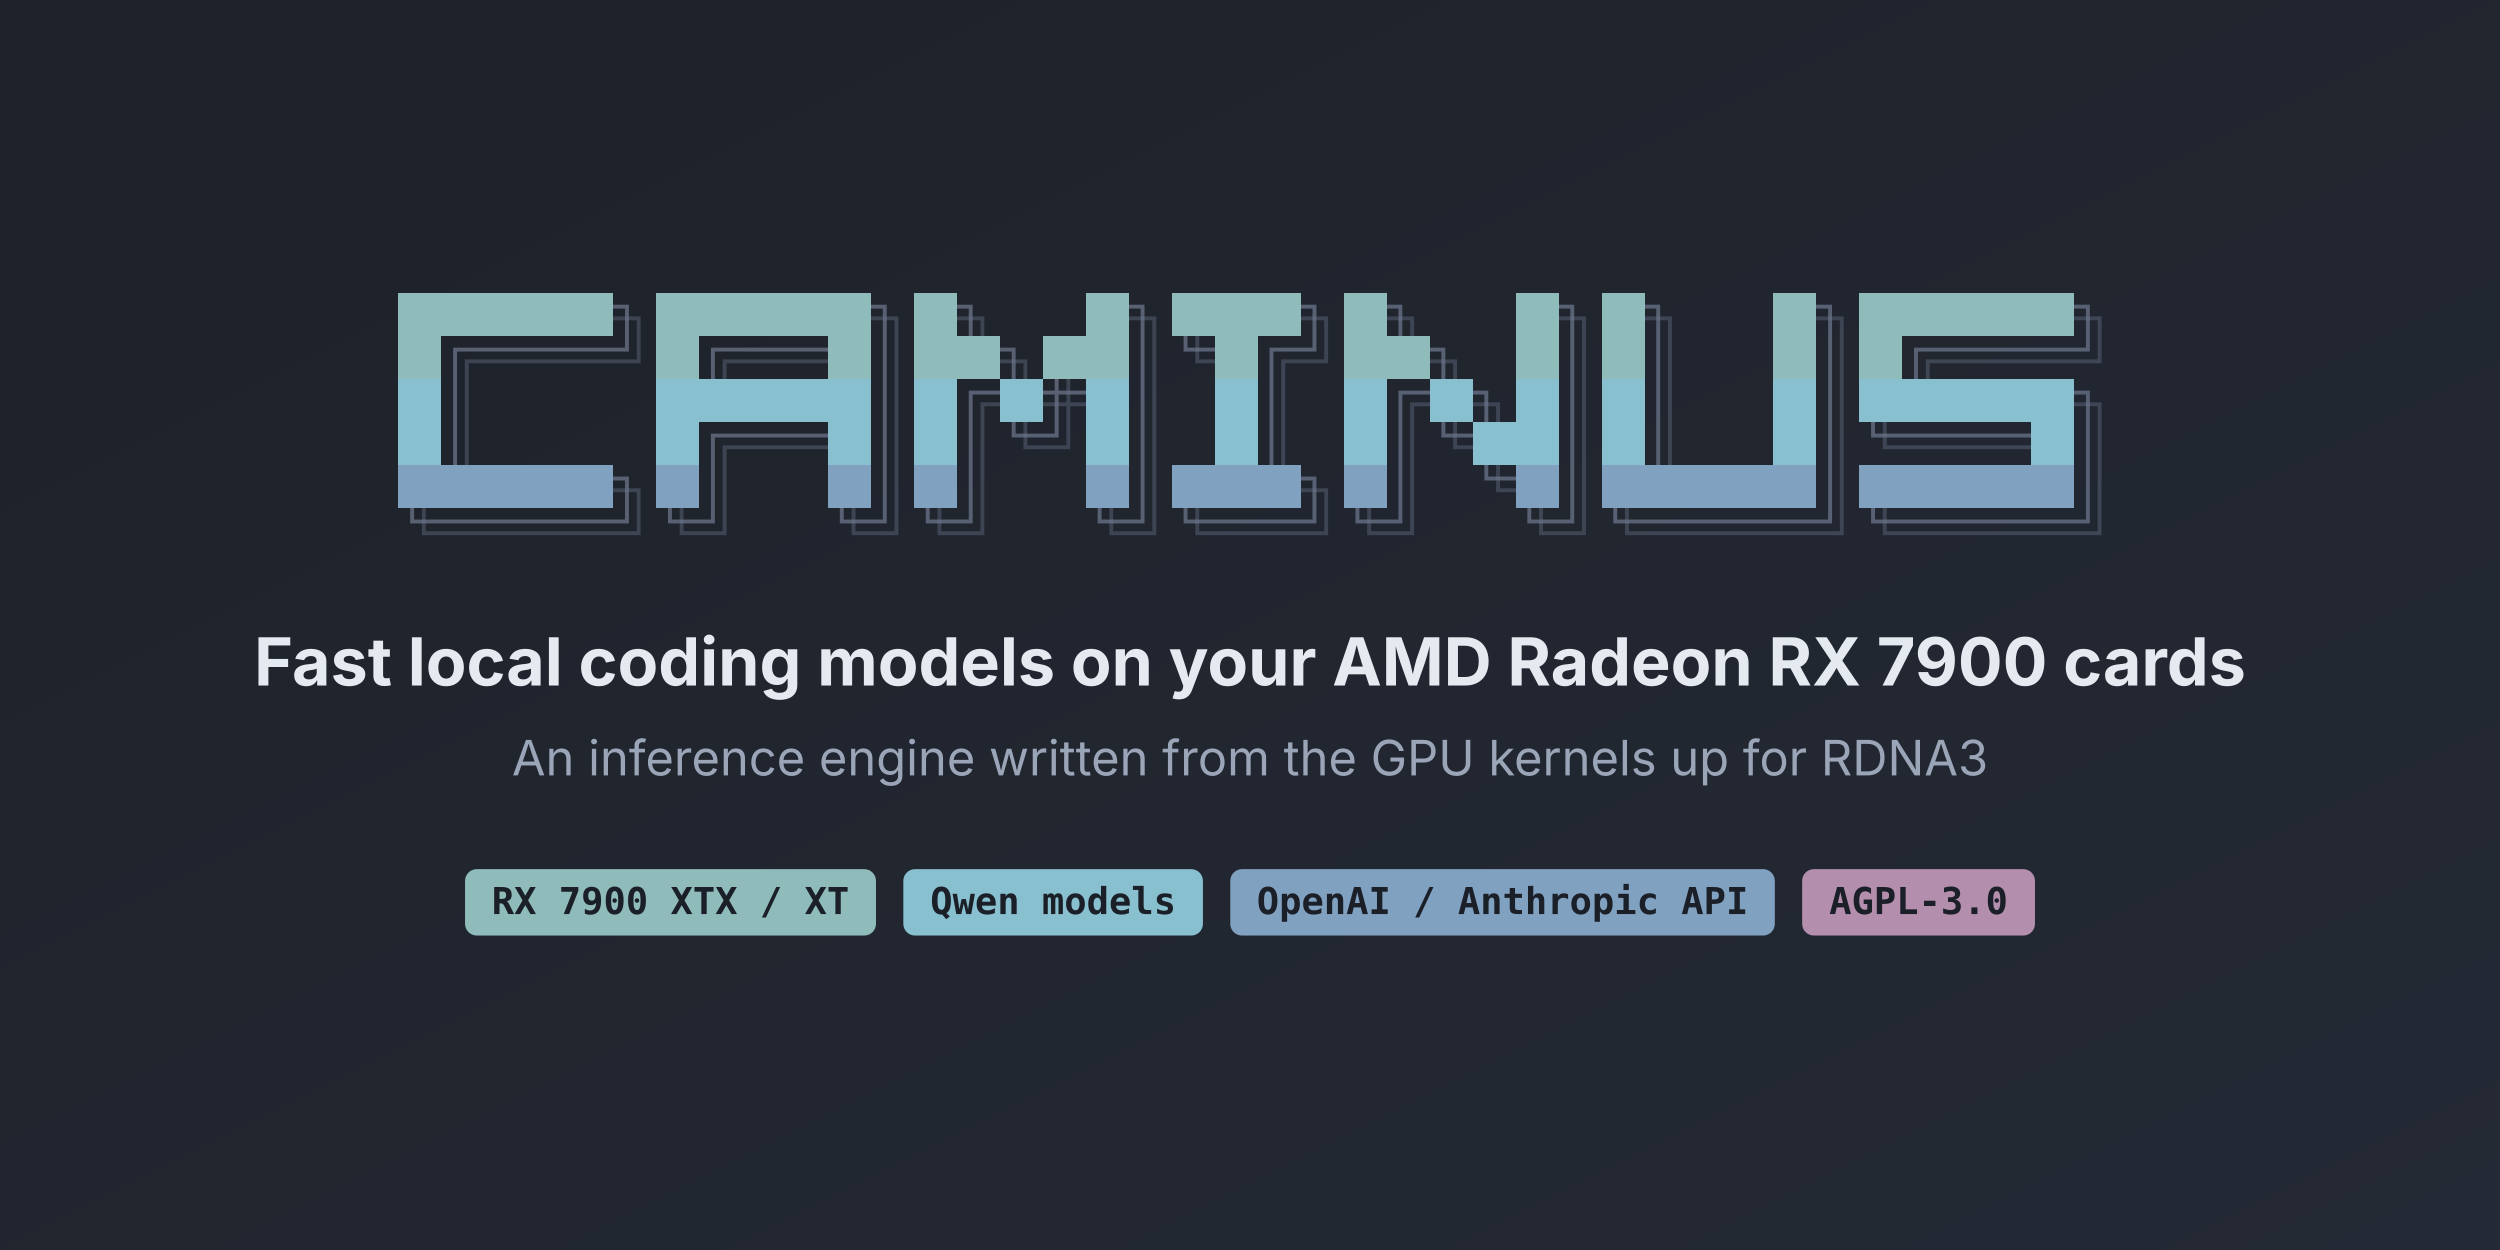
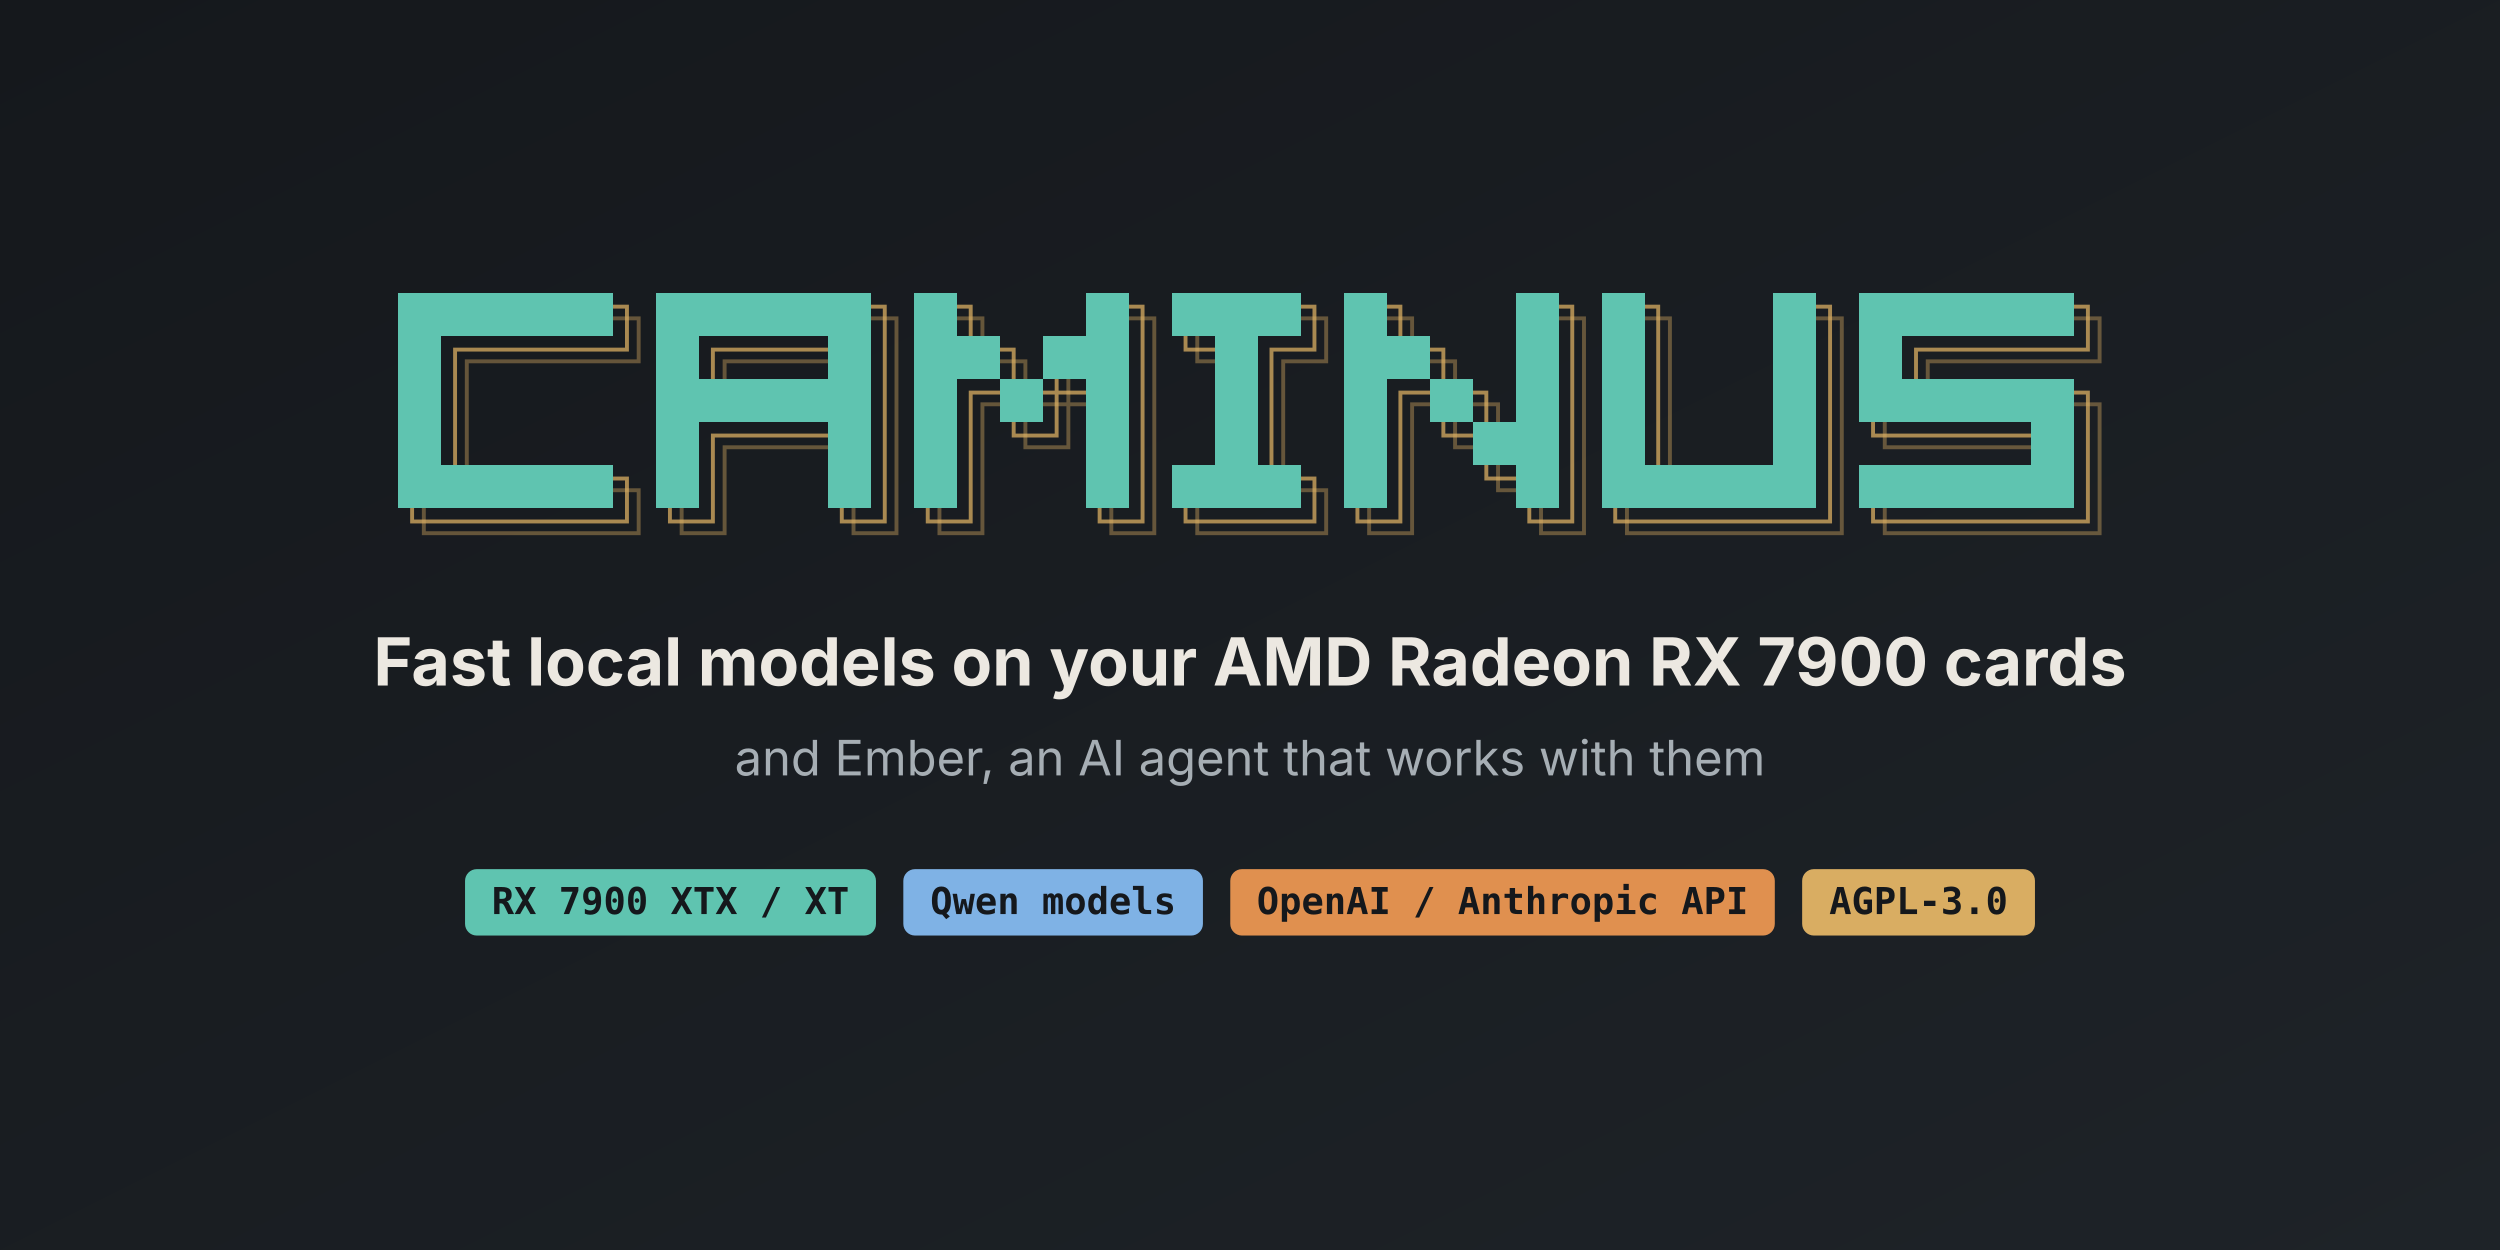
<svg xmlns="http://www.w3.org/2000/svg" width="1280" height="640" viewBox="0 0 1280 640" role="img" aria-labelledby="t">
  <defs>
    <linearGradient id="bg" x1="0" y1="0" x2="1" y2="1">
-       <stop offset="0" stop-color="#1d2129" />
-       <stop offset="1" stop-color="#242a35" />
+       <stop offset="0" stop-color="#15181c" />
+       <stop offset="1" stop-color="#1e2328" />
    </linearGradient>
  </defs>
  <rect width="1280" height="640" fill="url(#bg)" />
-   <path d="M217 163L239 163 M217 163L217 185 M239 163L261 163 M239 185L261 185 M261 163L283 163 M261 185L283 185 M283 163L305 163 M283 185L305 185 M305 163L327 163 M305 185L327 185 M327 163L327 185 M217 185L217 207 M239 185L239 207 M217 207L217 229 M239 207L239 229 M217 229L217 251 M239 229L239 251 M217 273L239 273 M217 251L217 273 M239 251L261 251 M239 273L261 273 M261 251L283 251 M261 273L283 273 M283 251L305 251 M283 273L305 273 M305 251L327 251 M305 273L327 273 M327 251L327 273 M349 163L371 163 M349 163L349 185 M371 163L393 163 M371 185L393 185 M393 163L415 163 M393 185L415 185 M415 163L437 163 M415 185L437 185 M437 163L459 163 M459 163L459 185 M349 185L349 207 M371 185L371 207 M437 185L437 207 M459 185L459 207 M349 207L349 229 M371 207L393 207 M371 229L393 229 M393 207L415 207 M393 229L415 229 M415 207L437 207 M415 229L437 229 M459 207L459 229 M349 229L349 251 M371 229L371 251 M437 229L437 251 M459 229L459 251 M349 273L371 273 M349 251L349 273 M371 251L371 273 M437 273L459 273 M437 251L437 273 M459 251L459 273 M481 163L503 163 M481 163L481 185 M503 163L503 185 M569 163L591 163 M569 163L569 185 M591 163L591 185 M481 185L481 207 M503 185L525 185 M503 207L525 207 M525 185L525 207 M547 185L569 185 M547 207L569 207 M547 185L547 207 M591 185L591 207 M481 207L481 229 M503 207L503 229 M525 207L547 207 M525 229L547 229 M525 207L525 229 M547 207L547 229 M569 207L569 229 M591 207L591 229 M481 229L481 251 M503 229L503 251 M569 229L569 251 M591 229L591 251 M481 273L503 273 M481 251L481 273 M503 251L503 273 M569 273L591 273 M569 251L569 273 M591 251L591 273 M613 163L635 163 M613 185L635 185 M613 163L613 185 M635 163L657 163 M657 163L679 163 M657 185L679 185 M679 163L679 185 M635 185L635 207 M657 185L657 207 M635 207L635 229 M657 207L657 229 M635 229L635 251 M657 229L657 251 M613 251L635 251 M613 273L635 273 M613 251L613 273 M635 273L657 273 M657 251L679 251 M657 273L679 273 M679 251L679 273 M701 163L723 163 M701 163L701 185 M723 163L723 185 M789 163L811 163 M789 163L789 185 M811 163L811 185 M701 185L701 207 M723 185L745 185 M723 207L745 207 M745 185L745 207 M789 185L789 207 M811 185L811 207 M701 207L701 229 M723 207L723 229 M745 207L767 207 M745 229L767 229 M745 207L745 229 M767 207L767 229 M789 207L789 229 M811 207L811 229 M701 229L701 251 M723 229L723 251 M767 229L789 229 M767 251L789 251 M767 229L767 251 M811 229L811 251 M701 273L723 273 M701 251L701 273 M723 251L723 273 M789 273L811 273 M789 251L789 273 M811 251L811 273 M833 163L855 163 M833 163L833 185 M855 163L855 185 M921 163L943 163 M921 163L921 185 M943 163L943 185 M833 185L833 207 M855 185L855 207 M921 185L921 207 M943 185L943 207 M833 207L833 229 M855 207L855 229 M921 207L921 229 M943 207L943 229 M833 229L833 251 M855 229L855 251 M921 229L921 251 M943 229L943 251 M833 273L855 273 M833 251L833 273 M855 251L877 251 M855 273L877 273 M877 251L899 251 M877 273L899 273 M899 251L921 251 M899 273L921 273 M921 273L943 273 M943 251L943 273 M965 163L987 163 M965 163L965 185 M987 163L1009 163 M987 185L1009 185 M1009 163L1031 163 M1009 185L1031 185 M1031 163L1053 163 M1031 185L1053 185 M1053 163L1075 163 M1053 185L1075 185 M1075 163L1075 185 M965 185L965 207 M987 185L987 207 M965 229L987 229 M965 207L965 229 M987 207L1009 207 M987 229L1009 229 M1009 207L1031 207 M1009 229L1031 229 M1031 207L1053 207 M1031 229L1053 229 M1053 207L1075 207 M1075 207L1075 229 M1053 229L1053 251 M1075 229L1075 251 M965 251L987 251 M965 273L987 273 M965 251L965 273 M987 251L1009 251 M987 273L1009 273 M1009 251L1031 251 M1009 273L1031 273 M1031 251L1053 251 M1031 273L1053 273 M1053 273L1075 273 M1075 251L1075 273" fill="none" stroke="#6b7489" stroke-opacity="0.4" stroke-width="2" stroke-linecap="square" />
-   <path d="M211 157L233 157 M211 157L211 179 M233 157L255 157 M233 179L255 179 M255 157L277 157 M255 179L277 179 M277 157L299 157 M277 179L299 179 M299 157L321 157 M299 179L321 179 M321 157L321 179 M211 179L211 201 M233 179L233 201 M211 201L211 223 M233 201L233 223 M211 223L211 245 M233 223L233 245 M211 267L233 267 M211 245L211 267 M233 245L255 245 M233 267L255 267 M255 245L277 245 M255 267L277 267 M277 245L299 245 M277 267L299 267 M299 245L321 245 M299 267L321 267 M321 245L321 267 M343 157L365 157 M343 157L343 179 M365 157L387 157 M365 179L387 179 M387 157L409 157 M387 179L409 179 M409 157L431 157 M409 179L431 179 M431 157L453 157 M453 157L453 179 M343 179L343 201 M365 179L365 201 M431 179L431 201 M453 179L453 201 M343 201L343 223 M365 201L387 201 M365 223L387 223 M387 201L409 201 M387 223L409 223 M409 201L431 201 M409 223L431 223 M453 201L453 223 M343 223L343 245 M365 223L365 245 M431 223L431 245 M453 223L453 245 M343 267L365 267 M343 245L343 267 M365 245L365 267 M431 267L453 267 M431 245L431 267 M453 245L453 267 M475 157L497 157 M475 157L475 179 M497 157L497 179 M563 157L585 157 M563 157L563 179 M585 157L585 179 M475 179L475 201 M497 179L519 179 M497 201L519 201 M519 179L519 201 M541 179L563 179 M541 201L563 201 M541 179L541 201 M585 179L585 201 M475 201L475 223 M497 201L497 223 M519 201L541 201 M519 223L541 223 M519 201L519 223 M541 201L541 223 M563 201L563 223 M585 201L585 223 M475 223L475 245 M497 223L497 245 M563 223L563 245 M585 223L585 245 M475 267L497 267 M475 245L475 267 M497 245L497 267 M563 267L585 267 M563 245L563 267 M585 245L585 267 M607 157L629 157 M607 179L629 179 M607 157L607 179 M629 157L651 157 M651 157L673 157 M651 179L673 179 M673 157L673 179 M629 179L629 201 M651 179L651 201 M629 201L629 223 M651 201L651 223 M629 223L629 245 M651 223L651 245 M607 245L629 245 M607 267L629 267 M607 245L607 267 M629 267L651 267 M651 245L673 245 M651 267L673 267 M673 245L673 267 M695 157L717 157 M695 157L695 179 M717 157L717 179 M783 157L805 157 M783 157L783 179 M805 157L805 179 M695 179L695 201 M717 179L739 179 M717 201L739 201 M739 179L739 201 M783 179L783 201 M805 179L805 201 M695 201L695 223 M717 201L717 223 M739 201L761 201 M739 223L761 223 M739 201L739 223 M761 201L761 223 M783 201L783 223 M805 201L805 223 M695 223L695 245 M717 223L717 245 M761 223L783 223 M761 245L783 245 M761 223L761 245 M805 223L805 245 M695 267L717 267 M695 245L695 267 M717 245L717 267 M783 267L805 267 M783 245L783 267 M805 245L805 267 M827 157L849 157 M827 157L827 179 M849 157L849 179 M915 157L937 157 M915 157L915 179 M937 157L937 179 M827 179L827 201 M849 179L849 201 M915 179L915 201 M937 179L937 201 M827 201L827 223 M849 201L849 223 M915 201L915 223 M937 201L937 223 M827 223L827 245 M849 223L849 245 M915 223L915 245 M937 223L937 245 M827 267L849 267 M827 245L827 267 M849 245L871 245 M849 267L871 267 M871 245L893 245 M871 267L893 267 M893 245L915 245 M893 267L915 267 M915 267L937 267 M937 245L937 267 M959 157L981 157 M959 157L959 179 M981 157L1003 157 M981 179L1003 179 M1003 157L1025 157 M1003 179L1025 179 M1025 157L1047 157 M1025 179L1047 179 M1047 157L1069 157 M1047 179L1069 179 M1069 157L1069 179 M959 179L959 201 M981 179L981 201 M959 223L981 223 M959 201L959 223 M981 201L1003 201 M981 223L1003 223 M1003 201L1025 201 M1003 223L1025 223 M1025 201L1047 201 M1025 223L1047 223 M1047 201L1069 201 M1069 201L1069 223 M1047 223L1047 245 M1069 223L1069 245 M959 245L981 245 M959 267L981 267 M959 245L959 267 M981 245L1003 245 M981 267L1003 267 M1003 245L1025 245 M1003 267L1025 267 M1025 245L1047 245 M1025 267L1047 267 M1047 267L1069 267 M1069 245L1069 267" fill="none" stroke="#6b7489" stroke-opacity="0.75" stroke-width="2" stroke-linecap="square" />
-   <path d="M204 150h22v22h-22z M226 150h22v22h-22z M248 150h22v22h-22z M270 150h22v22h-22z M292 150h22v22h-22z M336 150h22v22h-22z M358 150h22v22h-22z M380 150h22v22h-22z M402 150h22v22h-22z M424 150h22v22h-22z M468 150h22v22h-22z M556 150h22v22h-22z M600 150h22v22h-22z M622 150h22v22h-22z M644 150h22v22h-22z M688 150h22v22h-22z M776 150h22v22h-22z M820 150h22v22h-22z M908 150h22v22h-22z M952 150h22v22h-22z M974 150h22v22h-22z M996 150h22v22h-22z M1018 150h22v22h-22z M1040 150h22v22h-22z" fill="#8fbcbb" shape-rendering="crispEdges" />
-   <path d="M204 172h22v22h-22z M336 172h22v22h-22z M424 172h22v22h-22z M468 172h22v22h-22z M490 172h22v22h-22z M534 172h22v22h-22z M556 172h22v22h-22z M622 172h22v22h-22z M688 172h22v22h-22z M710 172h22v22h-22z M776 172h22v22h-22z M820 172h22v22h-22z M908 172h22v22h-22z M952 172h22v22h-22z" fill="#8fbcbb" shape-rendering="crispEdges" />
-   <path d="M204 194h22v22h-22z M336 194h22v22h-22z M358 194h22v22h-22z M380 194h22v22h-22z M402 194h22v22h-22z M424 194h22v22h-22z M468 194h22v22h-22z M512 194h22v22h-22z M556 194h22v22h-22z M622 194h22v22h-22z M688 194h22v22h-22z M732 194h22v22h-22z M776 194h22v22h-22z M820 194h22v22h-22z M908 194h22v22h-22z M952 194h22v22h-22z M974 194h22v22h-22z M996 194h22v22h-22z M1018 194h22v22h-22z M1040 194h22v22h-22z" fill="#88c0d0" shape-rendering="crispEdges" />
-   <path d="M204 216h22v22h-22z M336 216h22v22h-22z M424 216h22v22h-22z M468 216h22v22h-22z M556 216h22v22h-22z M622 216h22v22h-22z M688 216h22v22h-22z M754 216h22v22h-22z M776 216h22v22h-22z M820 216h22v22h-22z M908 216h22v22h-22z M1040 216h22v22h-22z" fill="#88c0d0" shape-rendering="crispEdges" />
-   <path d="M204 238h22v22h-22z M226 238h22v22h-22z M248 238h22v22h-22z M270 238h22v22h-22z M292 238h22v22h-22z M336 238h22v22h-22z M424 238h22v22h-22z M468 238h22v22h-22z M556 238h22v22h-22z M600 238h22v22h-22z M622 238h22v22h-22z M644 238h22v22h-22z M688 238h22v22h-22z M776 238h22v22h-22z M820 238h22v22h-22z M842 238h22v22h-22z M864 238h22v22h-22z M886 238h22v22h-22z M908 238h22v22h-22z M952 238h22v22h-22z M974 238h22v22h-22z M996 238h22v22h-22z M1018 238h22v22h-22z M1040 238h22v22h-22z" fill="#81a1c1" shape-rendering="crispEdges" />
-   <text x="640" y="351" text-anchor="middle" font-family="'Ubuntu Sans',Cantarell,Inter,'Segoe UI',system-ui,sans-serif" font-size="34" font-weight="bold" fill="#e5e9f0">Fast local coding models on your AMD Radeon RX 7900 cards</text>
-   <text x="640" y="397" text-anchor="middle" font-family="'Ubuntu Sans',Cantarell,Inter,'Segoe UI',system-ui,sans-serif" font-size="25" fill="#9aa5b8">An inference engine written from the GPU kernels up for RDNA3</text>
-   <rect x="238.1" y="445" width="210.4" height="34" rx="6" fill="#8fbcbb" />
-   <text x="343.3" y="468" text-anchor="middle" font-family="'Ubuntu Sans Mono','DejaVu Sans Mono',Menlo,Consolas,monospace" font-size="19" font-weight="bold" fill="#1b1f27">RX 7900 XTX / XT</text>
-   <rect x="462.5" y="445" width="153.4" height="34" rx="6" fill="#88c0d0" />
-   <text x="539.2" y="468" text-anchor="middle" font-family="'Ubuntu Sans Mono','DejaVu Sans Mono',Menlo,Consolas,monospace" font-size="19" font-weight="bold" fill="#1b1f27">Qwen models</text>
-   <rect x="629.9" y="445" width="278.8" height="34" rx="6" fill="#81a1c1" />
-   <text x="769.3" y="468" text-anchor="middle" font-family="'Ubuntu Sans Mono','DejaVu Sans Mono',Menlo,Consolas,monospace" font-size="19" font-weight="bold" fill="#1b1f27">OpenAI / Anthropic API</text>
-   <rect x="922.7" y="445" width="119.2" height="34" rx="6" fill="#b48ead" />
-   <text x="982.3" y="468" text-anchor="middle" font-family="'Ubuntu Sans Mono','DejaVu Sans Mono',Menlo,Consolas,monospace" font-size="19" font-weight="bold" fill="#1b1f27">AGPL-3.0</text>
+   <path d="M217 163L239 163 M217 163L217 185 M239 163L261 163 M239 185L261 185 M261 163L283 163 M261 185L283 185 M283 163L305 163 M283 185L305 185 M305 163L327 163 M305 185L327 185 M327 163L327 185 M217 185L217 207 M239 185L239 207 M217 207L217 229 M239 207L239 229 M217 229L217 251 M239 229L239 251 M217 273L239 273 M217 251L217 273 M239 251L261 251 M239 273L261 273 M261 251L283 251 M261 273L283 273 M283 251L305 251 M283 273L305 273 M305 251L327 251 M305 273L327 273 M327 251L327 273 M349 163L371 163 M349 163L349 185 M371 163L393 163 M371 185L393 185 M393 163L415 163 M393 185L415 185 M415 163L437 163 M415 185L437 185 M437 163L459 163 M459 163L459 185 M349 185L349 207 M371 185L371 207 M437 185L437 207 M459 185L459 207 M349 207L349 229 M371 207L393 207 M371 229L393 229 M393 207L415 207 M393 229L415 229 M415 207L437 207 M415 229L437 229 M459 207L459 229 M349 229L349 251 M371 229L371 251 M437 229L437 251 M459 229L459 251 M349 273L371 273 M349 251L349 273 M371 251L371 273 M437 273L459 273 M437 251L437 273 M459 251L459 273 M481 163L503 163 M481 163L481 185 M503 163L503 185 M569 163L591 163 M569 163L569 185 M591 163L591 185 M481 185L481 207 M503 185L525 185 M503 207L525 207 M525 185L525 207 M547 185L569 185 M547 207L569 207 M547 185L547 207 M591 185L591 207 M481 207L481 229 M503 207L503 229 M525 207L547 207 M525 229L547 229 M525 207L525 229 M547 207L547 229 M569 207L569 229 M591 207L591 229 M481 229L481 251 M503 229L503 251 M569 229L569 251 M591 229L591 251 M481 273L503 273 M481 251L481 273 M503 251L503 273 M569 273L591 273 M569 251L569 273 M591 251L591 273 M613 163L635 163 M613 185L635 185 M613 163L613 185 M635 163L657 163 M657 163L679 163 M657 185L679 185 M679 163L679 185 M635 185L635 207 M657 185L657 207 M635 207L635 229 M657 207L657 229 M635 229L635 251 M657 229L657 251 M613 251L635 251 M613 273L635 273 M613 251L613 273 M635 273L657 273 M657 251L679 251 M657 273L679 273 M679 251L679 273 M701 163L723 163 M701 163L701 185 M723 163L723 185 M789 163L811 163 M789 163L789 185 M811 163L811 185 M701 185L701 207 M723 185L745 185 M723 207L745 207 M745 185L745 207 M789 185L789 207 M811 185L811 207 M701 207L701 229 M723 207L723 229 M745 207L767 207 M745 229L767 229 M745 207L745 229 M767 207L767 229 M789 207L789 229 M811 207L811 229 M701 229L701 251 M723 229L723 251 M767 229L789 229 M767 251L789 251 M767 229L767 251 M811 229L811 251 M701 273L723 273 M701 251L701 273 M723 251L723 273 M789 273L811 273 M789 251L789 273 M811 251L811 273 M833 163L855 163 M833 163L833 185 M855 163L855 185 M921 163L943 163 M921 163L921 185 M943 163L943 185 M833 185L833 207 M855 185L855 207 M921 185L921 207 M943 185L943 207 M833 207L833 229 M855 207L855 229 M921 207L921 229 M943 207L943 229 M833 229L833 251 M855 229L855 251 M921 229L921 251 M943 229L943 251 M833 273L855 273 M833 251L833 273 M855 251L877 251 M855 273L877 273 M877 251L899 251 M877 273L899 273 M899 251L921 251 M899 273L921 273 M921 273L943 273 M943 251L943 273 M965 163L987 163 M965 163L965 185 M987 163L1009 163 M987 185L1009 185 M1009 163L1031 163 M1009 185L1031 185 M1031 163L1053 163 M1031 185L1053 185 M1053 163L1075 163 M1053 185L1075 185 M1075 163L1075 185 M965 185L965 207 M987 185L987 207 M965 229L987 229 M965 207L965 229 M987 207L1009 207 M987 229L1009 229 M1009 207L1031 207 M1009 229L1031 229 M1031 207L1053 207 M1031 229L1053 229 M1053 207L1075 207 M1075 207L1075 229 M1053 229L1053 251 M1075 229L1075 251 M965 251L987 251 M965 273L987 273 M965 251L965 273 M987 251L1009 251 M987 273L1009 273 M1009 251L1031 251 M1009 273L1031 273 M1031 251L1053 251 M1031 273L1053 273 M1053 273L1075 273 M1075 251L1075 273" fill="none" stroke="#d9ad62" stroke-opacity="0.4" stroke-width="2" stroke-linecap="square" />
+   <path d="M211 157L233 157 M211 157L211 179 M233 157L255 157 M233 179L255 179 M255 157L277 157 M255 179L277 179 M277 157L299 157 M277 179L299 179 M299 157L321 157 M299 179L321 179 M321 157L321 179 M211 179L211 201 M233 179L233 201 M211 201L211 223 M233 201L233 223 M211 223L211 245 M233 223L233 245 M211 267L233 267 M211 245L211 267 M233 245L255 245 M233 267L255 267 M255 245L277 245 M255 267L277 267 M277 245L299 245 M277 267L299 267 M299 245L321 245 M299 267L321 267 M321 245L321 267 M343 157L365 157 M343 157L343 179 M365 157L387 157 M365 179L387 179 M387 157L409 157 M387 179L409 179 M409 157L431 157 M409 179L431 179 M431 157L453 157 M453 157L453 179 M343 179L343 201 M365 179L365 201 M431 179L431 201 M453 179L453 201 M343 201L343 223 M365 201L387 201 M365 223L387 223 M387 201L409 201 M387 223L409 223 M409 201L431 201 M409 223L431 223 M453 201L453 223 M343 223L343 245 M365 223L365 245 M431 223L431 245 M453 223L453 245 M343 267L365 267 M343 245L343 267 M365 245L365 267 M431 267L453 267 M431 245L431 267 M453 245L453 267 M475 157L497 157 M475 157L475 179 M497 157L497 179 M563 157L585 157 M563 157L563 179 M585 157L585 179 M475 179L475 201 M497 179L519 179 M497 201L519 201 M519 179L519 201 M541 179L563 179 M541 201L563 201 M541 179L541 201 M585 179L585 201 M475 201L475 223 M497 201L497 223 M519 201L541 201 M519 223L541 223 M519 201L519 223 M541 201L541 223 M563 201L563 223 M585 201L585 223 M475 223L475 245 M497 223L497 245 M563 223L563 245 M585 223L585 245 M475 267L497 267 M475 245L475 267 M497 245L497 267 M563 267L585 267 M563 245L563 267 M585 245L585 267 M607 157L629 157 M607 179L629 179 M607 157L607 179 M629 157L651 157 M651 157L673 157 M651 179L673 179 M673 157L673 179 M629 179L629 201 M651 179L651 201 M629 201L629 223 M651 201L651 223 M629 223L629 245 M651 223L651 245 M607 245L629 245 M607 267L629 267 M607 245L607 267 M629 267L651 267 M651 245L673 245 M651 267L673 267 M673 245L673 267 M695 157L717 157 M695 157L695 179 M717 157L717 179 M783 157L805 157 M783 157L783 179 M805 157L805 179 M695 179L695 201 M717 179L739 179 M717 201L739 201 M739 179L739 201 M783 179L783 201 M805 179L805 201 M695 201L695 223 M717 201L717 223 M739 201L761 201 M739 223L761 223 M739 201L739 223 M761 201L761 223 M783 201L783 223 M805 201L805 223 M695 223L695 245 M717 223L717 245 M761 223L783 223 M761 245L783 245 M761 223L761 245 M805 223L805 245 M695 267L717 267 M695 245L695 267 M717 245L717 267 M783 267L805 267 M783 245L783 267 M805 245L805 267 M827 157L849 157 M827 157L827 179 M849 157L849 179 M915 157L937 157 M915 157L915 179 M937 157L937 179 M827 179L827 201 M849 179L849 201 M915 179L915 201 M937 179L937 201 M827 201L827 223 M849 201L849 223 M915 201L915 223 M937 201L937 223 M827 223L827 245 M849 223L849 245 M915 223L915 245 M937 223L937 245 M827 267L849 267 M827 245L827 267 M849 245L871 245 M849 267L871 267 M871 245L893 245 M871 267L893 267 M893 245L915 245 M893 267L915 267 M915 267L937 267 M937 245L937 267 M959 157L981 157 M959 157L959 179 M981 157L1003 157 M981 179L1003 179 M1003 157L1025 157 M1003 179L1025 179 M1025 157L1047 157 M1025 179L1047 179 M1047 157L1069 157 M1047 179L1069 179 M1069 157L1069 179 M959 179L959 201 M981 179L981 201 M959 223L981 223 M959 201L959 223 M981 201L1003 201 M981 223L1003 223 M1003 201L1025 201 M1003 223L1025 223 M1025 201L1047 201 M1025 223L1047 223 M1047 201L1069 201 M1069 201L1069 223 M1047 223L1047 245 M1069 223L1069 245 M959 245L981 245 M959 267L981 267 M959 245L959 267 M981 245L1003 245 M981 267L1003 267 M1003 245L1025 245 M1003 267L1025 267 M1025 245L1047 245 M1025 267L1047 267 M1047 267L1069 267 M1069 245L1069 267" fill="none" stroke="#d9ad62" stroke-opacity="0.75" stroke-width="2" stroke-linecap="square" />
+   <path d="M204 150h22v22h-22z M226 150h22v22h-22z M248 150h22v22h-22z M270 150h22v22h-22z M292 150h22v22h-22z M336 150h22v22h-22z M358 150h22v22h-22z M380 150h22v22h-22z M402 150h22v22h-22z M424 150h22v22h-22z M468 150h22v22h-22z M556 150h22v22h-22z M600 150h22v22h-22z M622 150h22v22h-22z M644 150h22v22h-22z M688 150h22v22h-22z M776 150h22v22h-22z M820 150h22v22h-22z M908 150h22v22h-22z M952 150h22v22h-22z M974 150h22v22h-22z M996 150h22v22h-22z M1018 150h22v22h-22z M1040 150h22v22h-22z" fill="#5fc4b0" shape-rendering="crispEdges" />
+   <path d="M204 172h22v22h-22z M336 172h22v22h-22z M424 172h22v22h-22z M468 172h22v22h-22z M490 172h22v22h-22z M534 172h22v22h-22z M556 172h22v22h-22z M622 172h22v22h-22z M688 172h22v22h-22z M710 172h22v22h-22z M776 172h22v22h-22z M820 172h22v22h-22z M908 172h22v22h-22z M952 172h22v22h-22z" fill="#5fc4b0" shape-rendering="crispEdges" />
+   <path d="M204 194h22v22h-22z M336 194h22v22h-22z M358 194h22v22h-22z M380 194h22v22h-22z M402 194h22v22h-22z M424 194h22v22h-22z M468 194h22v22h-22z M512 194h22v22h-22z M556 194h22v22h-22z M622 194h22v22h-22z M688 194h22v22h-22z M732 194h22v22h-22z M776 194h22v22h-22z M820 194h22v22h-22z M908 194h22v22h-22z M952 194h22v22h-22z M974 194h22v22h-22z M996 194h22v22h-22z M1018 194h22v22h-22z M1040 194h22v22h-22z" fill="#5fc4b0" shape-rendering="crispEdges" />
+   <path d="M204 216h22v22h-22z M336 216h22v22h-22z M424 216h22v22h-22z M468 216h22v22h-22z M556 216h22v22h-22z M622 216h22v22h-22z M688 216h22v22h-22z M754 216h22v22h-22z M776 216h22v22h-22z M820 216h22v22h-22z M908 216h22v22h-22z M1040 216h22v22h-22z" fill="#5fc4b0" shape-rendering="crispEdges" />
+   <path d="M204 238h22v22h-22z M226 238h22v22h-22z M248 238h22v22h-22z M270 238h22v22h-22z M292 238h22v22h-22z M336 238h22v22h-22z M424 238h22v22h-22z M468 238h22v22h-22z M556 238h22v22h-22z M600 238h22v22h-22z M622 238h22v22h-22z M644 238h22v22h-22z M688 238h22v22h-22z M776 238h22v22h-22z M820 238h22v22h-22z M842 238h22v22h-22z M864 238h22v22h-22z M886 238h22v22h-22z M908 238h22v22h-22z M952 238h22v22h-22z M974 238h22v22h-22z M996 238h22v22h-22z M1018 238h22v22h-22z M1040 238h22v22h-22z" fill="#5fc4b0" shape-rendering="crispEdges" />
+   <text x="640" y="351" text-anchor="middle" font-family="'Ubuntu Sans',Cantarell,Inter,'Segoe UI',system-ui,sans-serif" font-size="34" font-weight="bold" fill="#ece8e1">Fast local models on your AMD Radeon RX 7900 cards</text>
+   <text x="640" y="397" text-anchor="middle" font-family="'Ubuntu Sans',Cantarell,Inter,'Segoe UI',system-ui,sans-serif" font-size="25" fill="#a6aeb4">and Ember, an AI agent that works with them</text>
+   <rect x="238.1" y="445" width="210.4" height="34" rx="6" fill="#5fc4b0" />
+   <text x="343.3" y="468" text-anchor="middle" font-family="'Ubuntu Sans Mono','DejaVu Sans Mono',Menlo,Consolas,monospace" font-size="19" font-weight="bold" fill="#15181c">RX 7900 XTX / XT</text>
+   <rect x="462.5" y="445" width="153.4" height="34" rx="6" fill="#7fb2e5" />
+   <text x="539.2" y="468" text-anchor="middle" font-family="'Ubuntu Sans Mono','DejaVu Sans Mono',Menlo,Consolas,monospace" font-size="19" font-weight="bold" fill="#15181c">Qwen models</text>
+   <rect x="629.9" y="445" width="278.8" height="34" rx="6" fill="#e0904f" />
+   <text x="769.3" y="468" text-anchor="middle" font-family="'Ubuntu Sans Mono','DejaVu Sans Mono',Menlo,Consolas,monospace" font-size="19" font-weight="bold" fill="#15181c">OpenAI / Anthropic API</text>
+   <rect x="922.7" y="445" width="119.2" height="34" rx="6" fill="#d9ad62" />
+   <text x="982.3" y="468" text-anchor="middle" font-family="'Ubuntu Sans Mono','DejaVu Sans Mono',Menlo,Consolas,monospace" font-size="19" font-weight="bold" fill="#15181c">AGPL-3.0</text>
</svg>
